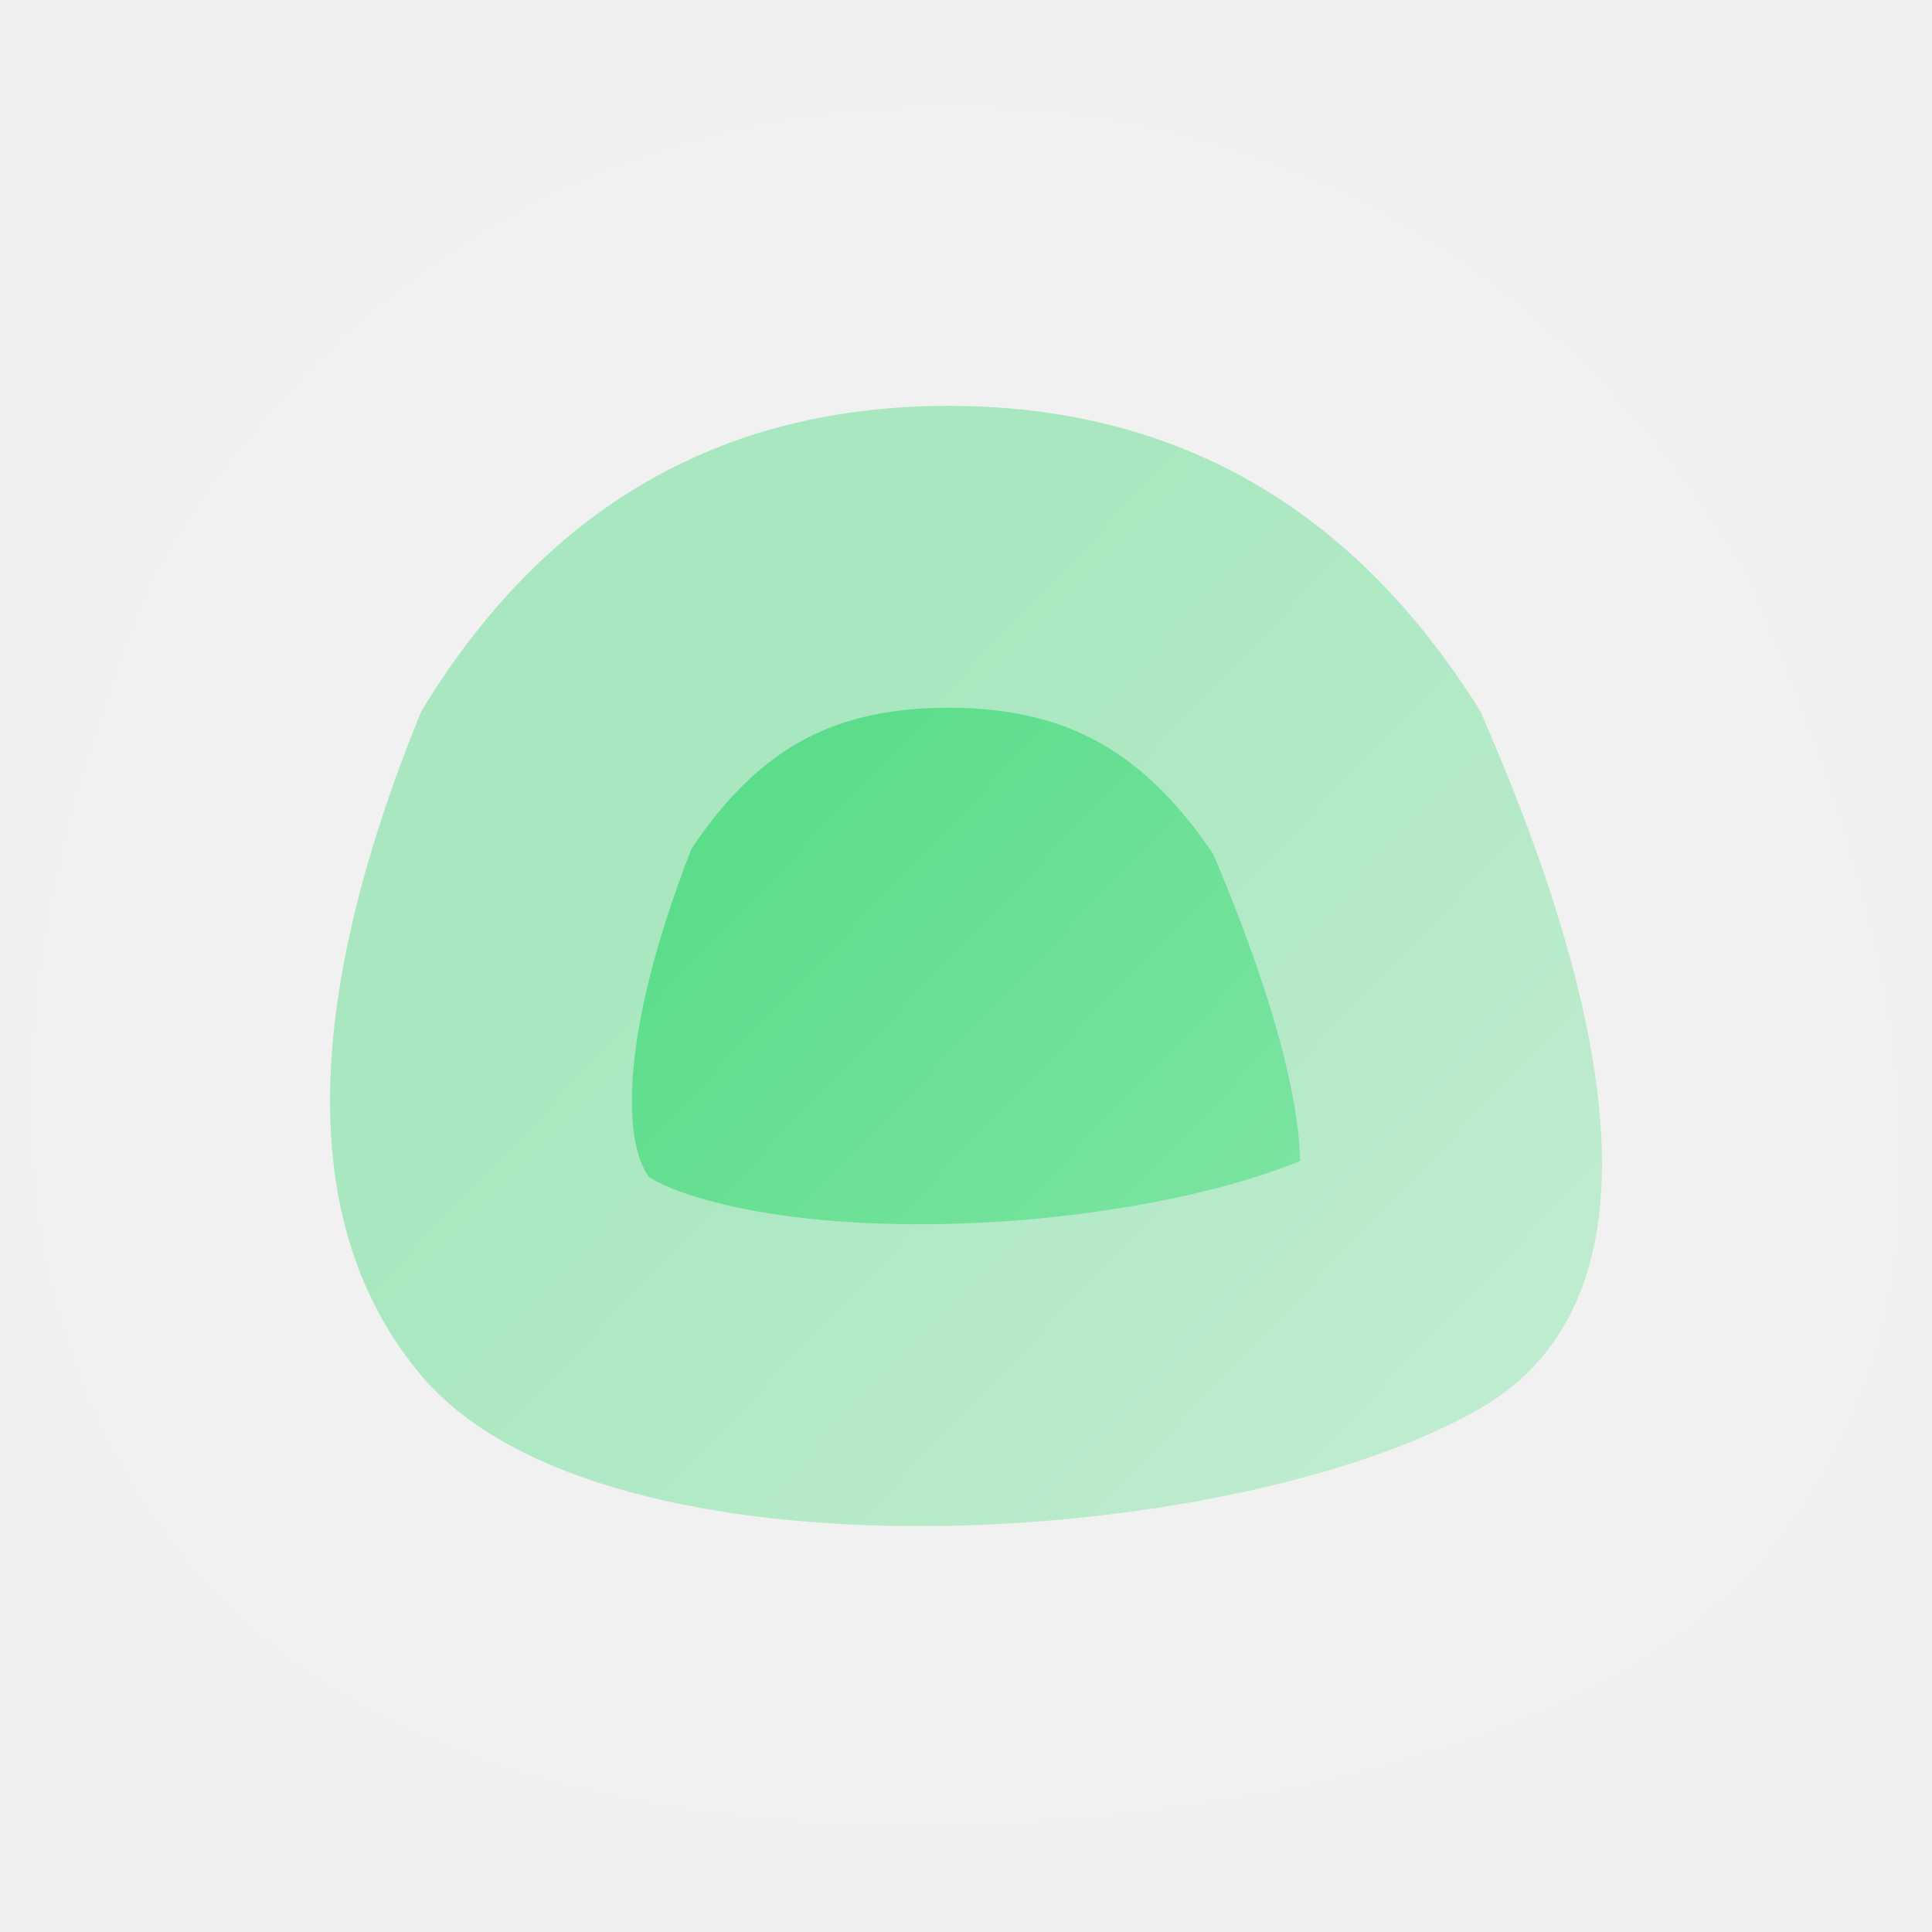
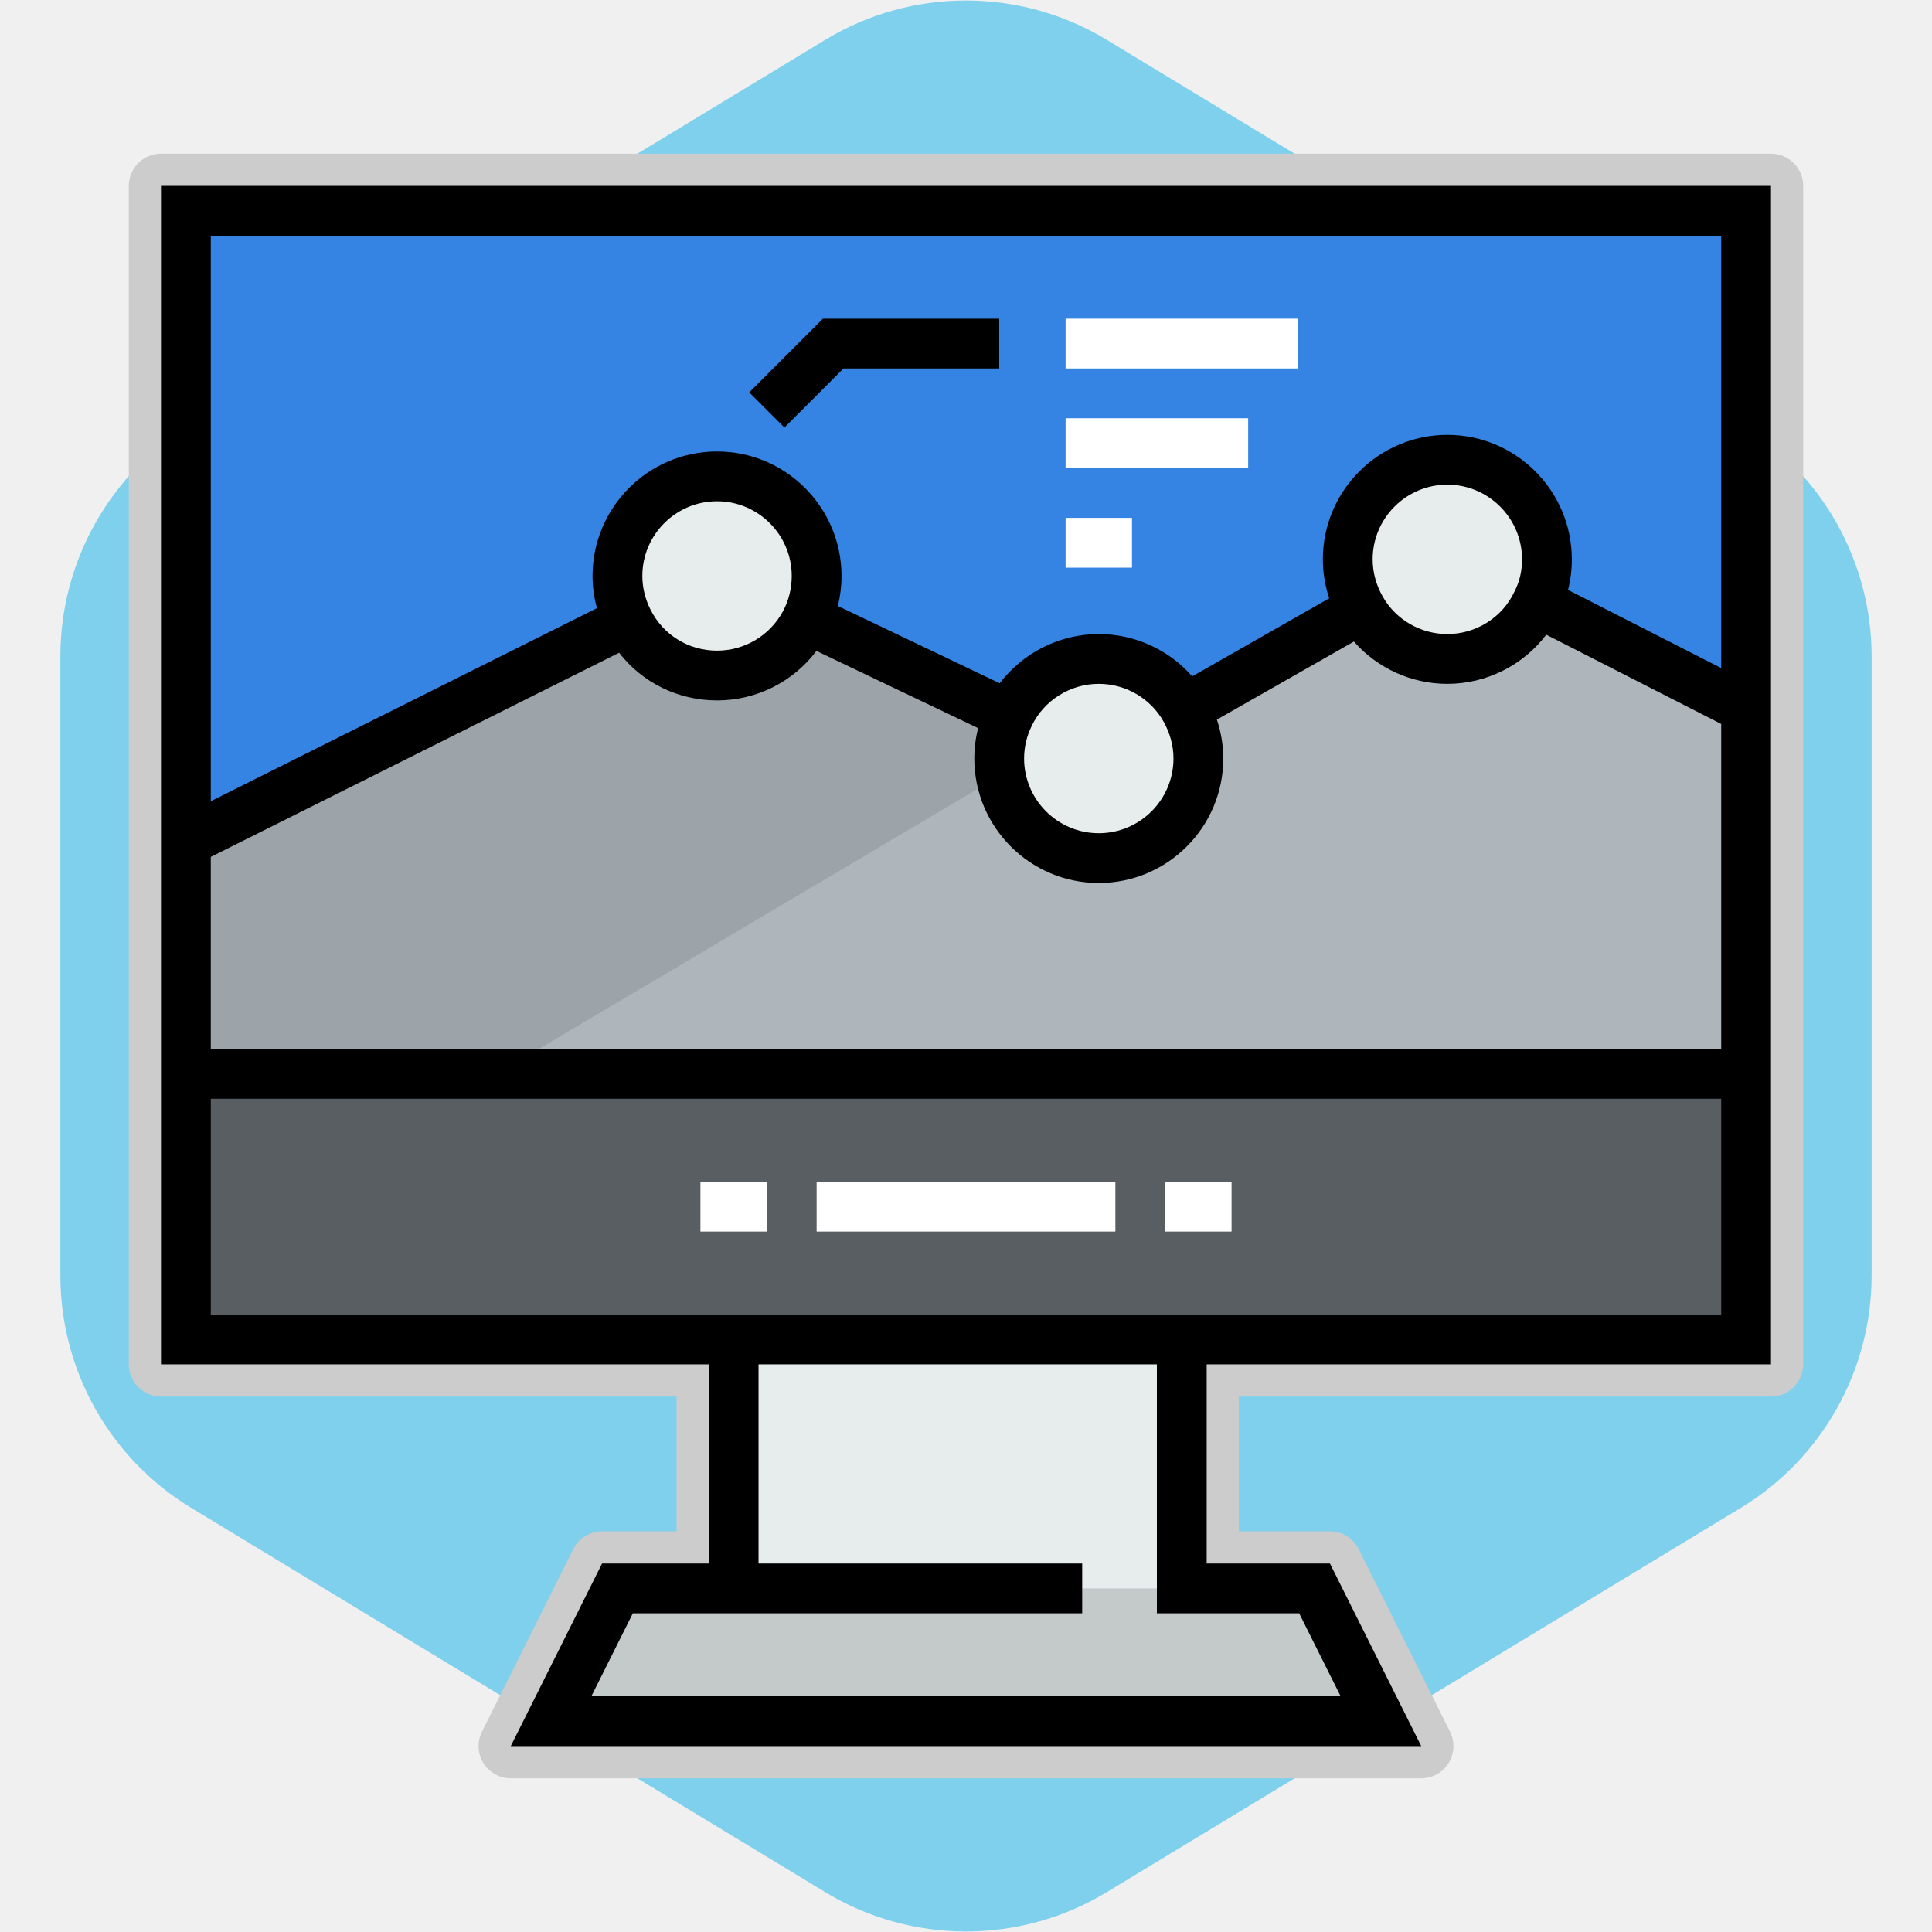
- <svg xmlns="http://www.w3.org/2000/svg" width="640" height="640" viewBox="0 0 640 640" xml:space="preserve">
-   <g transform="matrix(1 0 0 1 320 320)">
-     <linearGradient id="S3" gradientUnits="userSpaceOnUse" gradientTransform="matrix(1 0 0 1 -319.9987 -320.0002)" x1="259.78" y1="261.15" x2="463.85" y2="456.49">
-       <stop stop-color="#5CDD8B" />
-       <stop offset="1" stop-color="#86E6A9" />
-     </linearGradient>
-     <path style="stroke: rgb(242,242,242); stroke-opacity: 0.51; stroke-width: 200; stroke-dasharray: none; stroke-linecap: butt; stroke-dashoffset: 0; stroke-linejoin: miter; stroke-miterlimit: 4; fill: url(#S3); fill-rule: nonzero; opacity: 1;" transform=" translate(0, 0)" d="M 170.401 -84.36 C 224.091 38.38 224.091 115.34 170.401 146.5 C 89.851 193.24 -120.039 207.49 -180.459 135.64 C -220.739 87.74 -220.739 14.4 -180.459 -84.36 C -139.499 -151.82 -81.289 -185.55 -5.829 -185.55 C 69.641 -185.55 128.381 -151.82 170.401 -84.36 z" stroke-linecap="round" />
+ <svg xmlns="http://www.w3.org/2000/svg" version="1.1" id="Layer_1" viewBox="-51.2 -51.2 614.40 614.40" xml:space="preserve" width="800px" height="800px" fill="#000000">
+   <g id="SVGRepo_bgCarrier" stroke-width="0">
+     <path transform="translate(-51.2, -51.2), scale(38.4)" fill="#7ed0ec" d="M9.166.33a2.25 2.25 0 00-2.332 0l-5.25 3.182A2.25 2.25 0 00.5 5.436v5.128a2.25 2.25 0 001.084 1.924l5.25 3.182a2.25 2.25 0 002.332 0l5.25-3.182a2.25 2.25 0 001.084-1.924V5.436a2.25 2.25 0 00-1.084-1.924L9.166.33z" strokewidth="0" />
+   </g>
+   <g id="SVGRepo_tracerCarrier" stroke-linecap="round" stroke-linejoin="round" stroke="#CCCCCC" stroke-width="20.48">
+     <polygon style="fill:#C4C9CA;" points="182.103,453.938 182.103,374.763 324.619,374.763 324.619,453.938 366.845,453.938 387.959,496.165 124.041,496.165 145.155,453.938 " />
+     <g>
+       <path style="fill:#E7ECED;" d="M409.072,95.01c17.524,0,31.67,14.146,31.67,31.67c0,4.856-1.056,9.501-3.167,13.618 c-4.962,10.662-15.835,18.052-28.503,18.052c-11.824,0-22.064-6.44-27.447-15.941c-2.639-4.645-4.223-10.029-4.223-15.729 C377.402,109.156,391.548,95.01,409.072,95.01z" />
+       <path style="fill:#E7ECED;" d="M325.674,174.291c2.639,4.645,4.223,10.029,4.223,15.729c0,17.524-14.146,31.67-31.67,31.67 c-17.524,0-31.67-14.146-31.67-31.67c0-4.962,1.161-9.607,3.167-13.724c5.067-10.662,15.941-17.946,28.503-17.946 C310.05,158.351,320.29,164.79,325.674,174.291z" />
+       <path style="fill:#E7ECED;" d="M148.533,146.105c-2.111-4.223-3.378-9.079-3.378-14.146c0-17.524,14.146-31.67,31.67-31.67 s31.67,14.146,31.67,31.67c0,5.489-1.372,10.662-3.8,15.096c-5.384,9.923-15.835,16.574-27.87,16.574 C164.368,163.629,153.706,156.556,148.533,146.105z" />
+     </g>
+     <path style="fill:#AFB6BB;" d="M504.082,174.186v116.124H7.918v-73.897l140.615-70.308c5.173,10.451,15.835,17.524,28.292,17.524 c12.035,0,22.486-6.651,27.87-16.574h3.8l61.229,29.242c-2.006,4.117-3.167,8.762-3.167,13.724c0,17.524,14.146,31.67,31.67,31.67 c17.524,0,31.67-14.146,31.67-31.67c0-5.701-1.583-11.085-4.223-15.729l55.951-31.881c5.384,9.501,15.624,15.941,27.447,15.941 c12.668,0,23.541-7.39,28.503-18.052l0.528,0.211L504.082,174.186z" />
+     <path style="fill:#9DA4A9;" d="M266.557,190.021c0-4.962,1.161-9.607,3.167-13.724l-61.229-29.242h-3.8 c-5.384,9.923-15.835,16.574-27.87,16.574c-12.457,0-23.119-7.073-28.292-17.524L7.918,216.412v73.897h98.857l160.312-95 C266.797,193.581,266.557,191.833,266.557,190.021z" />
+     <path style="fill:#3584e4;" d="M176.825,100.289c-17.524,0-31.67,14.146-31.67,31.67c0,5.067,1.267,9.923,3.378,14.146 L7.918,216.412V15.835h496.165v158.351l-65.979-33.676l-0.528-0.211c2.111-4.117,3.167-8.762,3.167-13.618 c0-17.524-14.146-31.67-31.67-31.67s-31.67,14.146-31.67,31.67c0,5.701,1.584,11.085,4.223,15.729l-55.951,31.881 c-5.384-9.501-15.624-15.941-27.447-15.941c-12.562,0-23.436,7.284-28.503,17.946l-61.229-29.242h-3.8 c2.428-4.434,3.8-9.607,3.8-15.096C208.495,114.435,194.349,100.289,176.825,100.289z" />
+     <polygon style="fill:#595E62;" points="504.082,290.309 504.082,374.763 324.619,374.763 182.103,374.763 7.918,374.763 7.918,290.309 " />
+     <rect x="182.103" y="374.763" style="fill:#E7ECED;" width="142.515" height="79.175" />
+     <path d="M512,382.68V7.918H0V382.68h174.186v63.34h-33.924l-29.031,58.062h289.539l-29.031-58.062h-39.202v-63.34H512z M15.835,221.305l129.85-64.925c7.376,9.501,18.724,15.166,31.14,15.166c12.559,0,24.212-5.924,31.617-15.743l51.413,24.554 c-0.799,3.137-1.216,6.366-1.216,9.663c0,21.829,17.758,39.588,39.588,39.588s39.588-17.757,39.588-39.587 c0-4.186-0.695-8.368-2.027-12.38l43.573-24.827c7.401,8.44,18.212,13.455,29.713,13.455c12.495,0,24.131-5.948,31.458-15.631 l55.634,28.396v103.359H15.835V221.305z M153.072,131.959c0-13.097,10.655-23.753,23.753-23.753 c13.098,0,23.753,10.656,23.753,23.753c0,4.01-0.978,7.915-2.842,11.321c-4.16,7.668-12.173,12.432-20.911,12.432 c-9.069,0-17.191-5.027-21.196-13.119l-0.015-0.028C153.952,139.239,153.072,135.57,153.072,131.959z M321.979,190.021 c0,13.097-10.656,23.753-23.753,23.753s-23.753-10.656-23.753-23.753c0-3.582,0.797-7.032,2.4-10.324 c3.878-8.158,12.257-13.428,21.353-13.428c8.513,0,16.39,4.57,20.559,11.926l0.004,0.008 C320.876,181.874,321.979,185.961,321.979,190.021z M385.32,126.68c0-13.097,10.656-23.753,23.753-23.753 s23.753,10.656,23.753,23.753c0,3.671-0.772,7.036-2.295,10.007l-0.133,0.272c-3.809,8.186-12.179,13.475-21.325,13.475 c-8.513,0-16.39-4.57-20.559-11.926l-0.004-0.008C386.423,134.827,385.32,130.741,385.32,126.68z M496.165,23.753v137.503 l-48.714-24.864c0.794-3.102,1.209-6.344,1.209-9.711c0-21.829-17.758-39.588-39.588-39.588s-39.588,17.758-39.588,39.588 c0,4.186,0.695,8.368,2.027,12.38l-43.573,24.827c-7.401-8.44-18.212-13.455-29.713-13.455c-12.484,0-24.16,5.979-31.504,15.658 l-51.468-24.582c0.761-3.099,1.159-6.309,1.159-9.55c0-21.829-17.758-39.588-39.588-39.588s-39.588,17.758-39.588,39.588 c0,3.437,0.486,6.89,1.395,10.245L15.835,203.602V23.753H496.165z M15.835,366.845v-68.619h480.33v68.619H15.835z M361.952,461.856 l13.196,26.392H136.852l13.196-26.392h142.901v-15.835H190.021v-63.34h126.68v79.175H361.952z" />
+     <polygon points="217.052,65.979 266.557,65.979 266.557,50.144 210.494,50.144 187.062,73.576 198.258,84.775 " />
+     <g>
+       <rect x="287.67" y="50.144" style="fill:#FFFFFF;" width="73.897" height="15.835" />
+       <rect x="287.67" y="81.814" style="fill:#FFFFFF;" width="58.062" height="15.835" />
+       <rect x="287.67" y="113.485" style="fill:#FFFFFF;" width="21.113" height="15.835" />
+       <rect x="208.495" y="324.619" style="fill:#FFFFFF;" width="95.01" height="15.835" />
+       <rect x="319.34" y="324.619" style="fill:#FFFFFF;" width="21.113" height="15.835" />
+       <rect x="171.546" y="324.619" style="fill:#FFFFFF;" width="21.113" height="15.835" />
+     </g>
+   </g>
+   <g id="SVGRepo_iconCarrier">
+     <polygon style="fill:#C4C9CA;" points="182.103,453.938 182.103,374.763 324.619,374.763 324.619,453.938 366.845,453.938 387.959,496.165 124.041,496.165 145.155,453.938 " />
+     <g>
+       <path style="fill:#E7ECED;" d="M409.072,95.01c17.524,0,31.67,14.146,31.67,31.67c0,4.856-1.056,9.501-3.167,13.618 c-4.962,10.662-15.835,18.052-28.503,18.052c-11.824,0-22.064-6.44-27.447-15.941c-2.639-4.645-4.223-10.029-4.223-15.729 C377.402,109.156,391.548,95.01,409.072,95.01z" />
+       <path style="fill:#E7ECED;" d="M325.674,174.291c2.639,4.645,4.223,10.029,4.223,15.729c0,17.524-14.146,31.67-31.67,31.67 c-17.524,0-31.67-14.146-31.67-31.67c0-4.962,1.161-9.607,3.167-13.724c5.067-10.662,15.941-17.946,28.503-17.946 C310.05,158.351,320.29,164.79,325.674,174.291z" />
+       <path style="fill:#E7ECED;" d="M148.533,146.105c-2.111-4.223-3.378-9.079-3.378-14.146c0-17.524,14.146-31.67,31.67-31.67 s31.67,14.146,31.67,31.67c0,5.489-1.372,10.662-3.8,15.096c-5.384,9.923-15.835,16.574-27.87,16.574 C164.368,163.629,153.706,156.556,148.533,146.105z" />
+     </g>
+     <path style="fill:#AFB6BB;" d="M504.082,174.186v116.124H7.918v-73.897l140.615-70.308c5.173,10.451,15.835,17.524,28.292,17.524 c12.035,0,22.486-6.651,27.87-16.574h3.8l61.229,29.242c-2.006,4.117-3.167,8.762-3.167,13.724c0,17.524,14.146,31.67,31.67,31.67 c17.524,0,31.67-14.146,31.67-31.67c0-5.701-1.583-11.085-4.223-15.729l55.951-31.881c5.384,9.501,15.624,15.941,27.447,15.941 c12.668,0,23.541-7.39,28.503-18.052l0.528,0.211L504.082,174.186z" />
+     <path style="fill:#9DA4A9;" d="M266.557,190.021c0-4.962,1.161-9.607,3.167-13.724l-61.229-29.242h-3.8 c-5.384,9.923-15.835,16.574-27.87,16.574c-12.457,0-23.119-7.073-28.292-17.524L7.918,216.412v73.897h98.857l160.312-95 C266.797,193.581,266.557,191.833,266.557,190.021z" />
+     <path style="fill:#3584e4;" d="M176.825,100.289c-17.524,0-31.67,14.146-31.67,31.67c0,5.067,1.267,9.923,3.378,14.146 L7.918,216.412V15.835h496.165v158.351l-65.979-33.676l-0.528-0.211c2.111-4.117,3.167-8.762,3.167-13.618 c0-17.524-14.146-31.67-31.67-31.67s-31.67,14.146-31.67,31.67c0,5.701,1.584,11.085,4.223,15.729l-55.951,31.881 c-5.384-9.501-15.624-15.941-27.447-15.941c-12.562,0-23.436,7.284-28.503,17.946l-61.229-29.242h-3.8 c2.428-4.434,3.8-9.607,3.8-15.096C208.495,114.435,194.349,100.289,176.825,100.289z" />
+     <polygon style="fill:#595E62;" points="504.082,290.309 504.082,374.763 324.619,374.763 182.103,374.763 7.918,374.763 7.918,290.309 " />
+     <rect x="182.103" y="374.763" style="fill:#E7ECED;" width="142.515" height="79.175" />
+     <path d="M512,382.68V7.918H0V382.68h174.186v63.34h-33.924l-29.031,58.062h289.539l-29.031-58.062h-39.202v-63.34H512z M15.835,221.305l129.85-64.925c7.376,9.501,18.724,15.166,31.14,15.166c12.559,0,24.212-5.924,31.617-15.743l51.413,24.554 c-0.799,3.137-1.216,6.366-1.216,9.663c0,21.829,17.758,39.588,39.588,39.588s39.588-17.757,39.588-39.587 c0-4.186-0.695-8.368-2.027-12.38l43.573-24.827c7.401,8.44,18.212,13.455,29.713,13.455c12.495,0,24.131-5.948,31.458-15.631 l55.634,28.396v103.359H15.835V221.305z M153.072,131.959c0-13.097,10.655-23.753,23.753-23.753 c13.098,0,23.753,10.656,23.753,23.753c0,4.01-0.978,7.915-2.842,11.321c-4.16,7.668-12.173,12.432-20.911,12.432 c-9.069,0-17.191-5.027-21.196-13.119l-0.015-0.028C153.952,139.239,153.072,135.57,153.072,131.959z M321.979,190.021 c0,13.097-10.656,23.753-23.753,23.753s-23.753-10.656-23.753-23.753c0-3.582,0.797-7.032,2.4-10.324 c3.878-8.158,12.257-13.428,21.353-13.428c8.513,0,16.39,4.57,20.559,11.926l0.004,0.008 C320.876,181.874,321.979,185.961,321.979,190.021z M385.32,126.68c0-13.097,10.656-23.753,23.753-23.753 s23.753,10.656,23.753,23.753c0,3.671-0.772,7.036-2.295,10.007l-0.133,0.272c-3.809,8.186-12.179,13.475-21.325,13.475 c-8.513,0-16.39-4.57-20.559-11.926l-0.004-0.008C386.423,134.827,385.32,130.741,385.32,126.68z M496.165,23.753v137.503 l-48.714-24.864c0.794-3.102,1.209-6.344,1.209-9.711c0-21.829-17.758-39.588-39.588-39.588s-39.588,17.758-39.588,39.588 c0,4.186,0.695,8.368,2.027,12.38l-43.573,24.827c-7.401-8.44-18.212-13.455-29.713-13.455c-12.484,0-24.16,5.979-31.504,15.658 l-51.468-24.582c0.761-3.099,1.159-6.309,1.159-9.55c0-21.829-17.758-39.588-39.588-39.588s-39.588,17.758-39.588,39.588 c0,3.437,0.486,6.89,1.395,10.245L15.835,203.602V23.753H496.165z M15.835,366.845v-68.619h480.33v68.619H15.835z M361.952,461.856 l13.196,26.392H136.852l13.196-26.392h142.901v-15.835H190.021v-63.34h126.68v79.175H361.952z" />
+     <polygon points="217.052,65.979 266.557,65.979 266.557,50.144 210.494,50.144 187.062,73.576 198.258,84.775 " />
+     <g>
+       <rect x="287.67" y="50.144" style="fill:#FFFFFF;" width="73.897" height="15.835" />
+       <rect x="287.67" y="81.814" style="fill:#FFFFFF;" width="58.062" height="15.835" />
+       <rect x="287.67" y="113.485" style="fill:#FFFFFF;" width="21.113" height="15.835" />
+       <rect x="208.495" y="324.619" style="fill:#FFFFFF;" width="95.01" height="15.835" />
+       <rect x="319.34" y="324.619" style="fill:#FFFFFF;" width="21.113" height="15.835" />
+       <rect x="171.546" y="324.619" style="fill:#FFFFFF;" width="21.113" height="15.835" />
+     </g>
  </g>
</svg>
